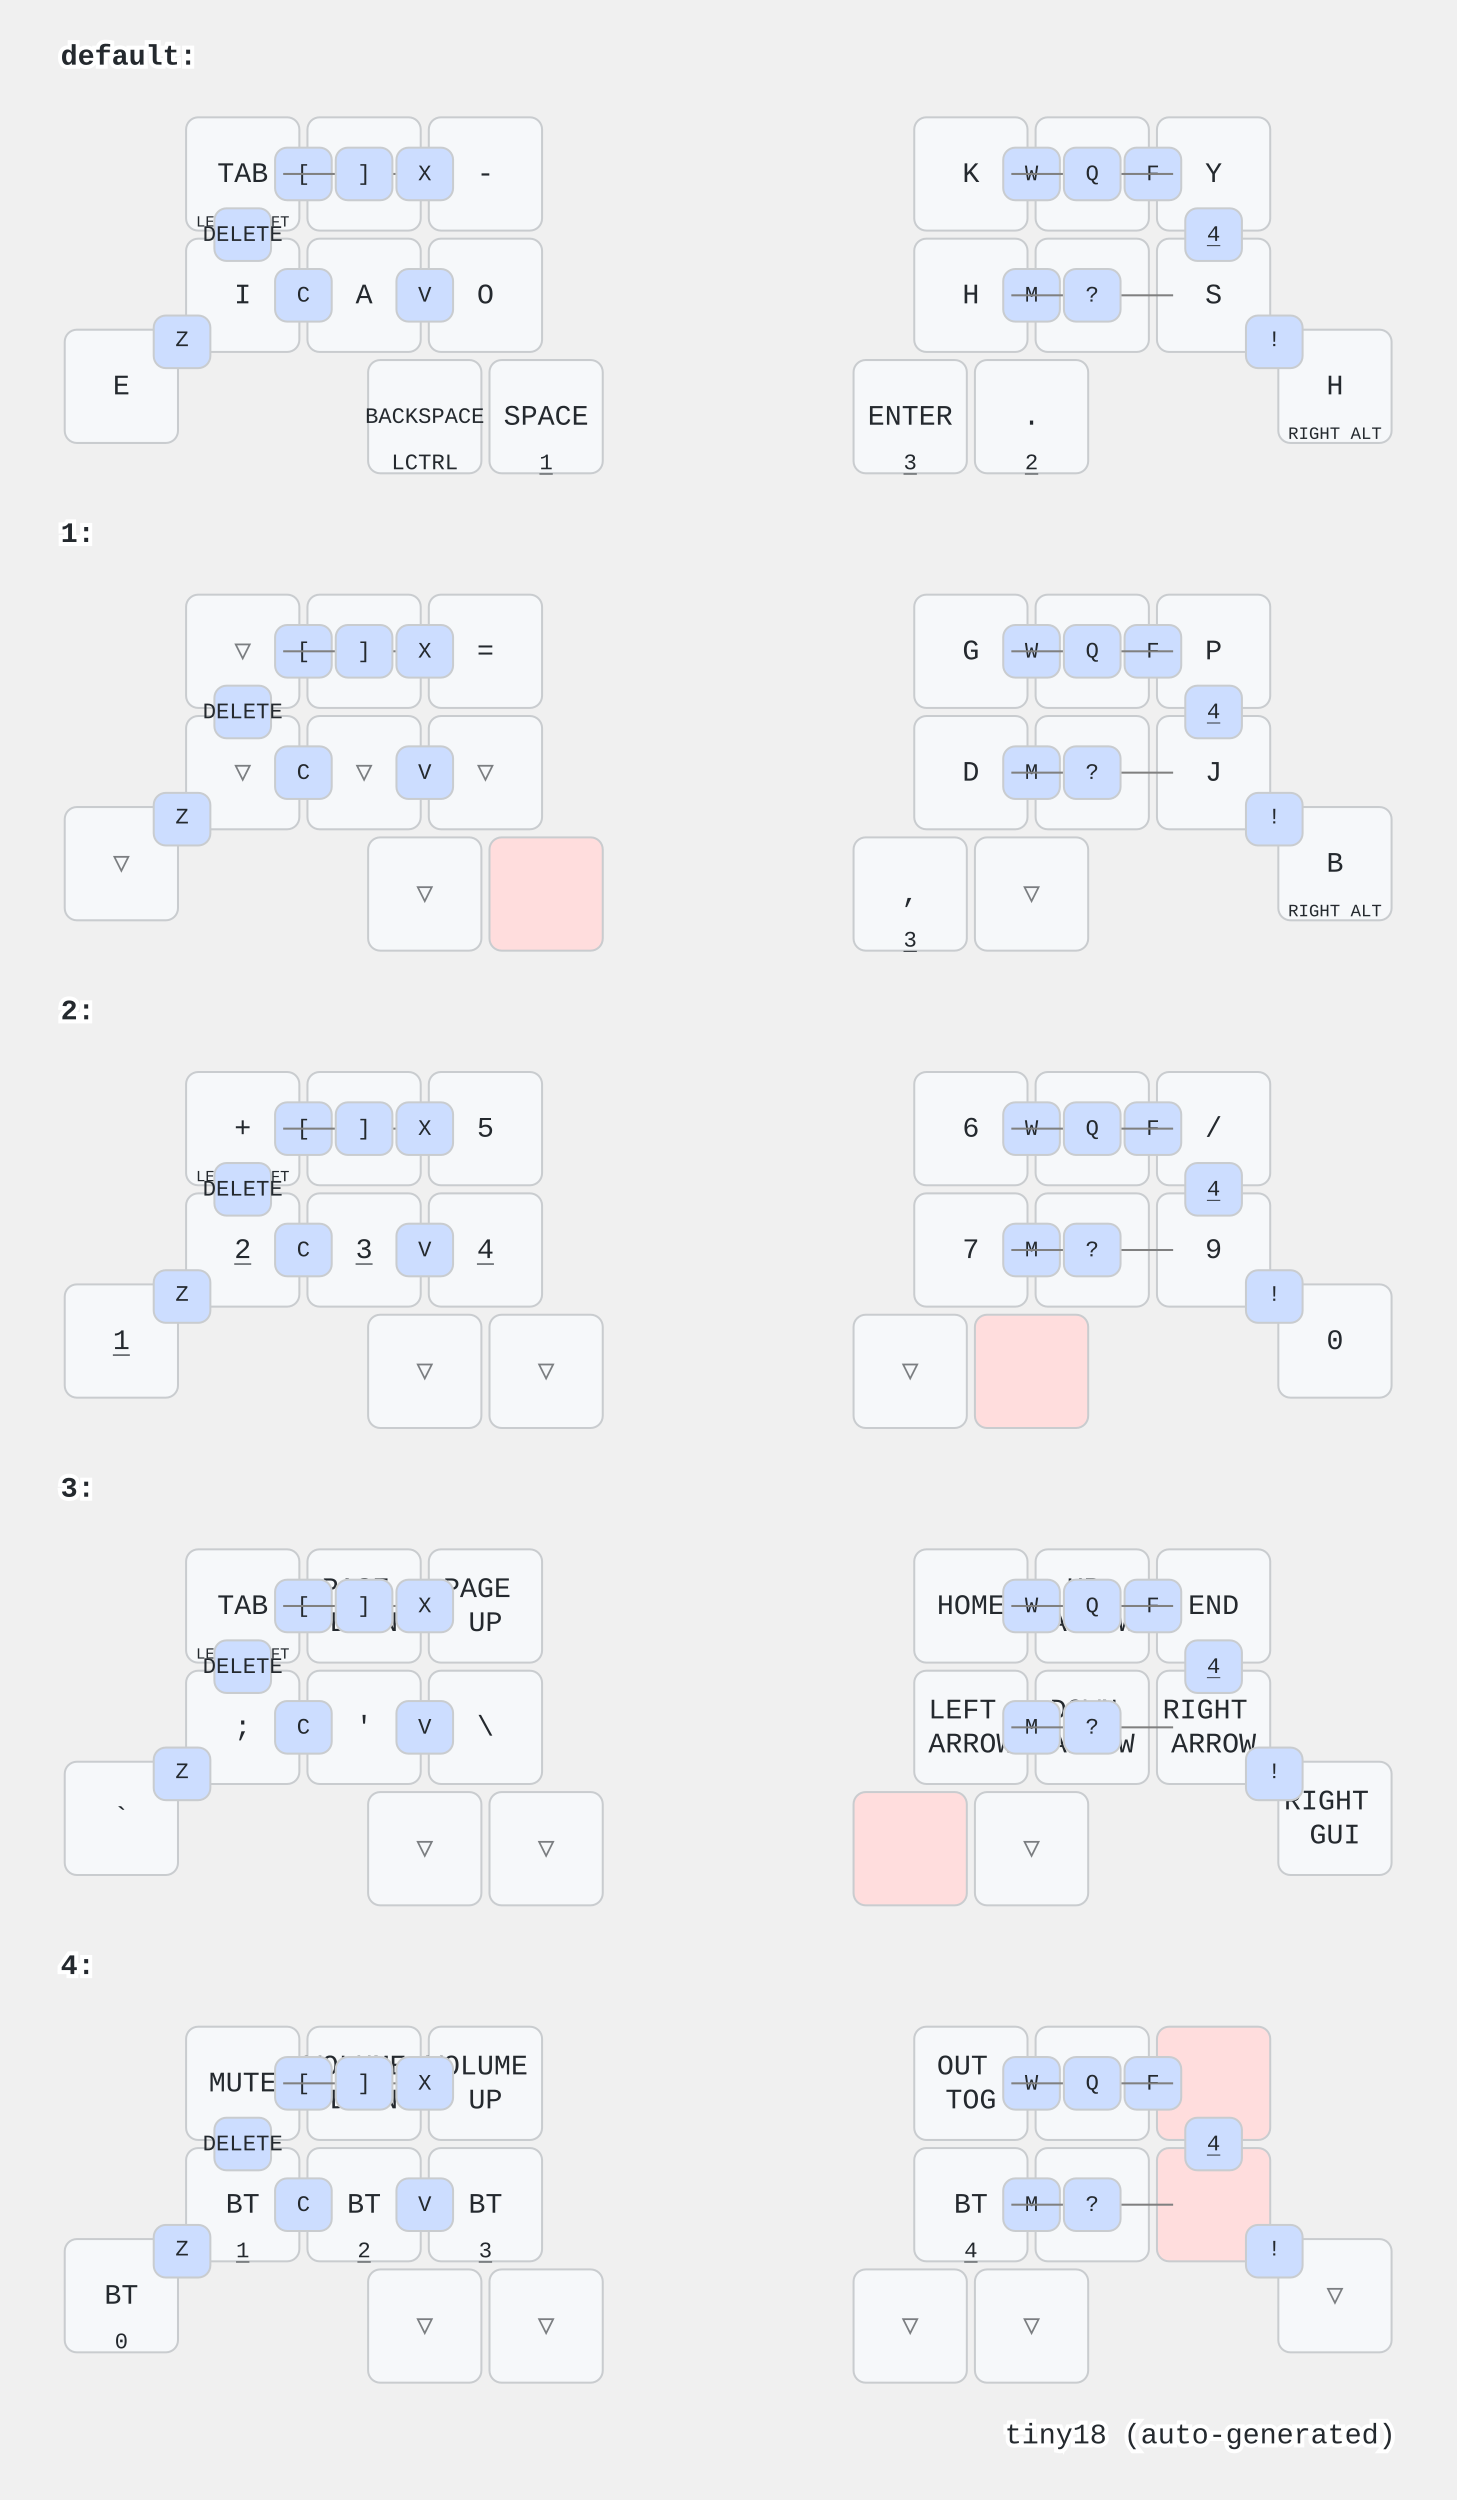
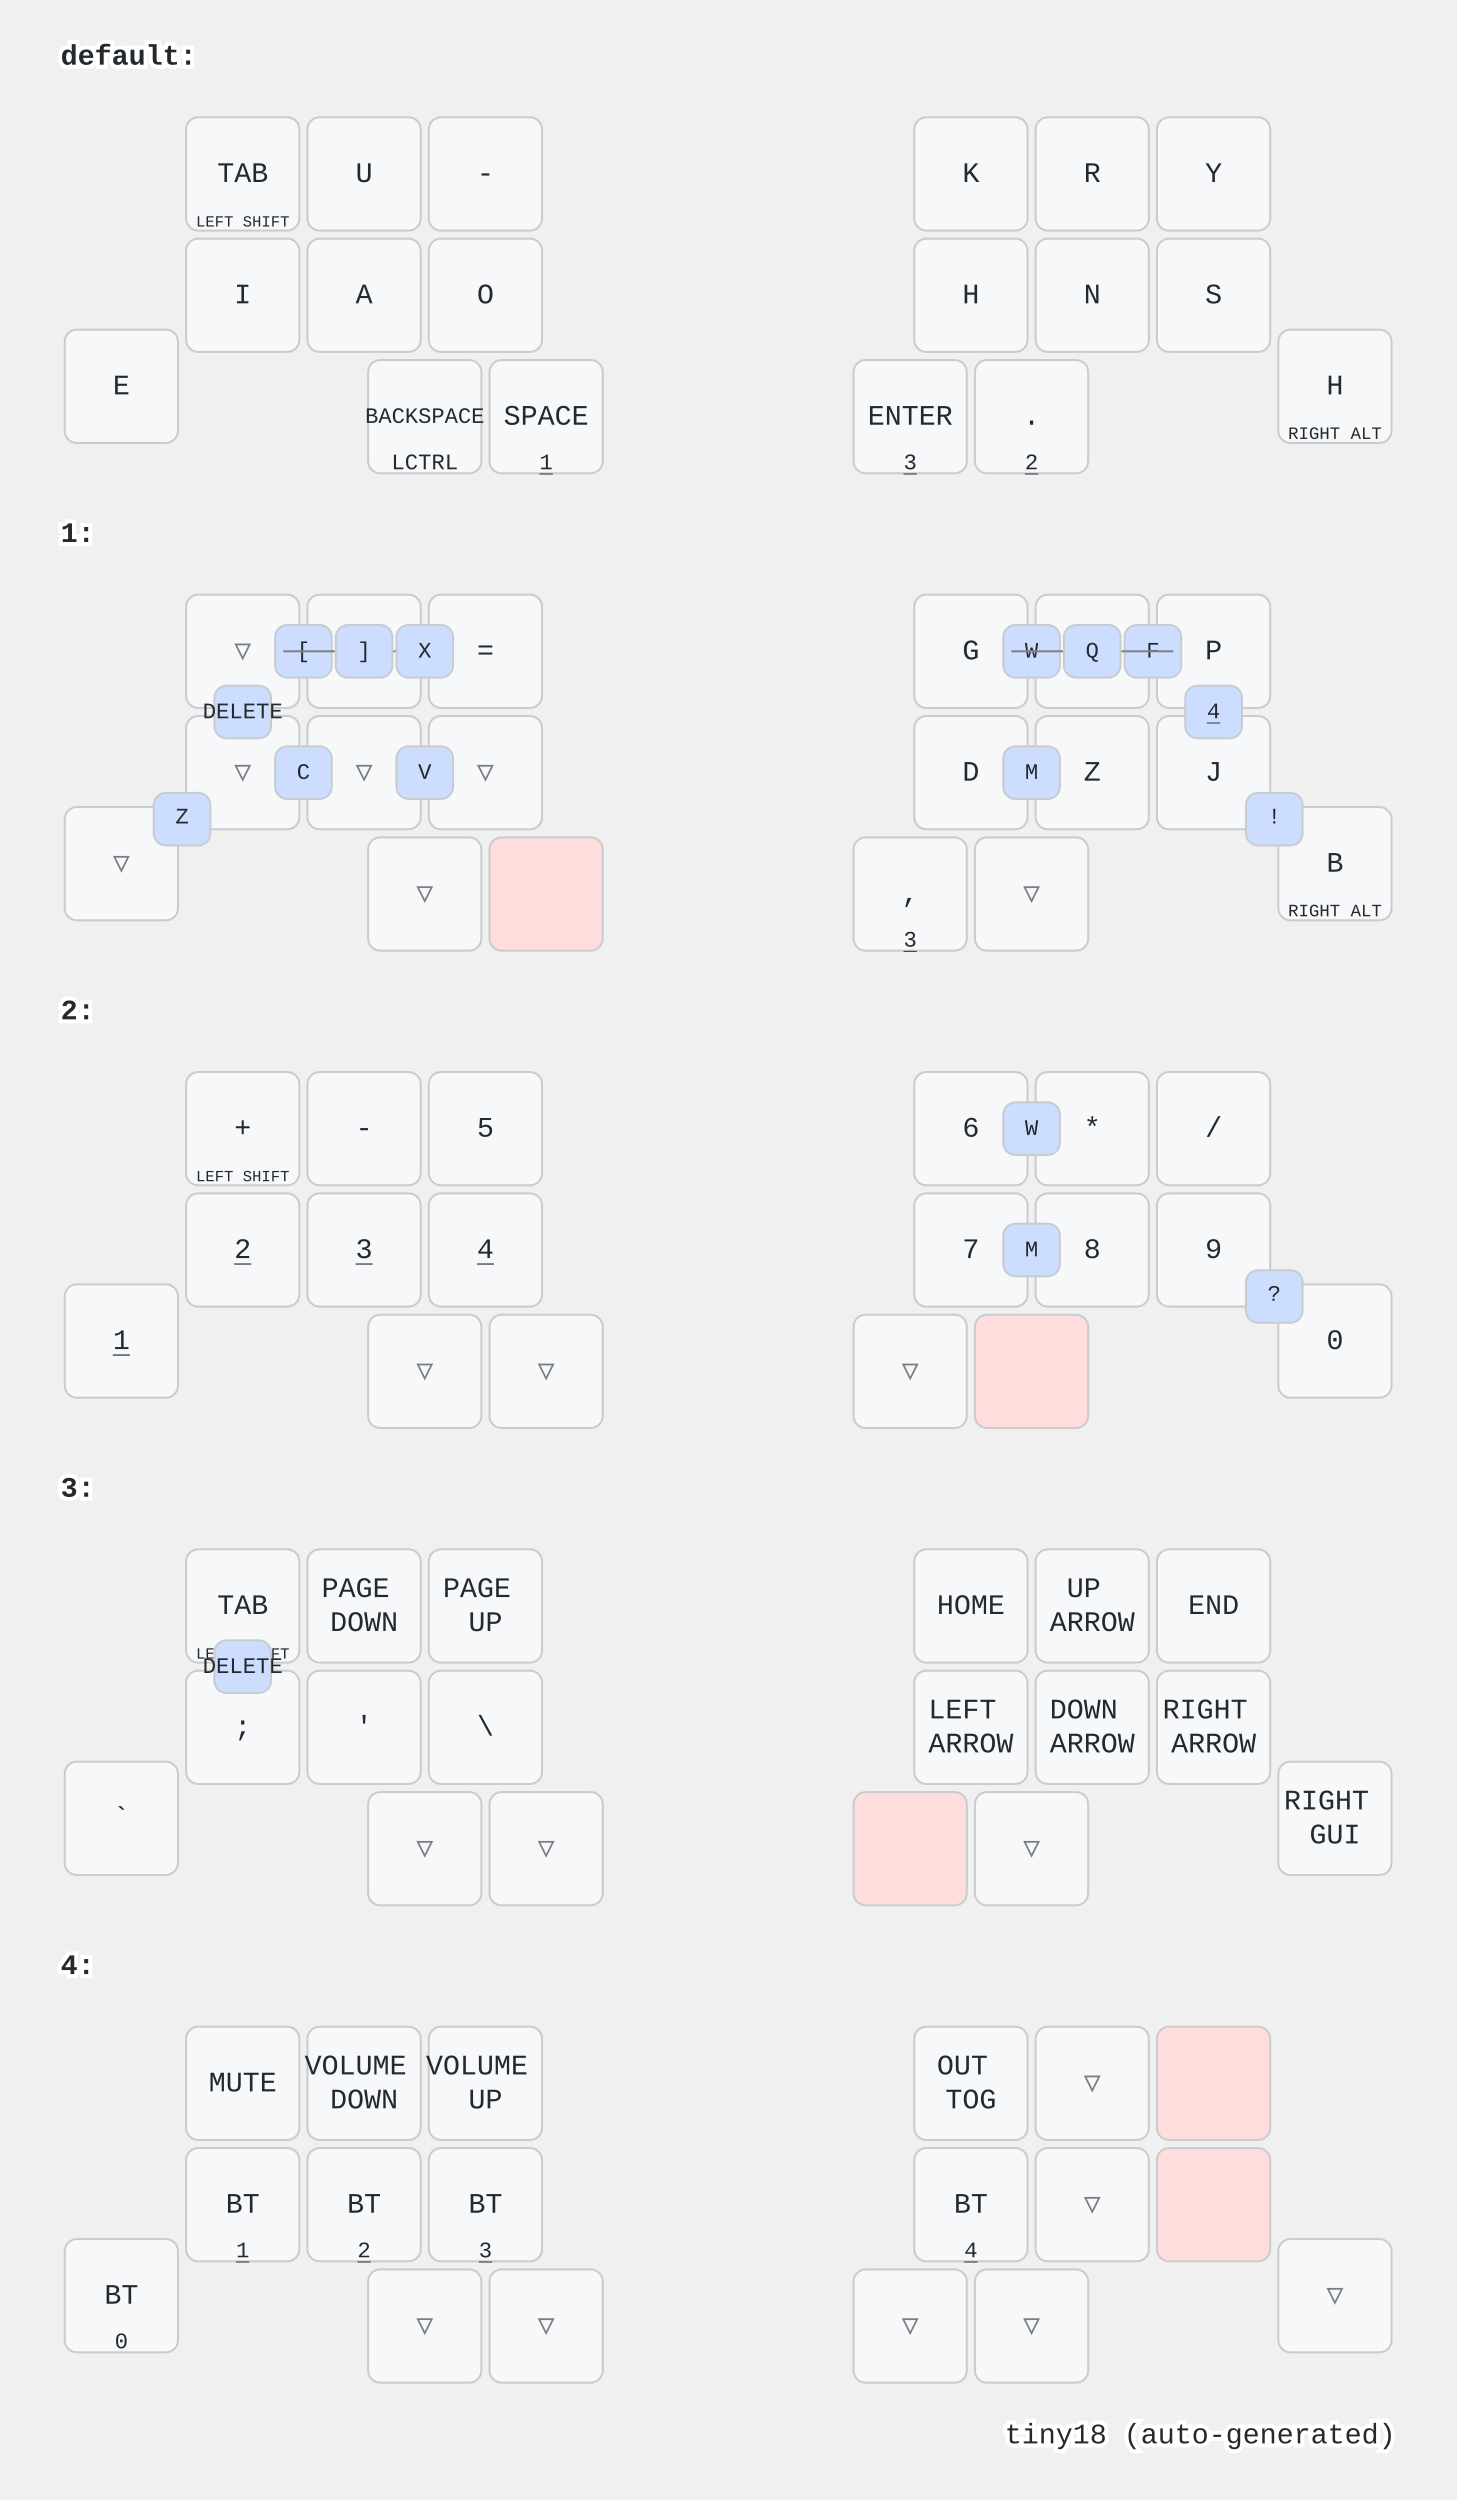
<svg xmlns="http://www.w3.org/2000/svg" width="720" height="1236" viewBox="0 0 720 1236" class="keymap">
  <style>/* inherit to force styles through use tags */
svg path {
    fill: inherit;
}

/* font and background color specifications */
svg.keymap {
    font-family: SFMono-Regular,Consolas,Liberation Mono,Menlo,monospace;
    font-size: 14px;
    font-kerning: normal;
    text-rendering: optimizeLegibility;
    fill: #24292e;
}

/* default key styling */
rect.key {
    fill: #f6f8fa;
}

rect.key, rect.combo {
    stroke: #c9cccf;
    stroke-width: 1;
}

/* default key side styling, only used is draw_key_sides is set */
rect.side {
    filter: brightness(90%);
}

/* color accent for combo boxes */
rect.combo, rect.combo-separate {
    fill: #cdf;
}

/* color accent for held keys */
rect.held, rect.combo.held {
    fill: #fdd;
}

/* color accent for ghost (optional) keys */
rect.ghost, rect.combo.ghost {
    stroke-dasharray: 4, 4;
    stroke-width: 2;
}

text {
    text-anchor: middle;
    dominant-baseline: middle;
}

/* styling for layer labels */
text.label {
    font-weight: bold;
    text-anchor: start;
    stroke: white;
    stroke-width: 4;
    paint-order: stroke;
}

/* styling for optional footer */
text.footer {
    text-anchor: end;
    dominant-baseline: auto;
    stroke: white;
    stroke-width: 4;
    paint-order: stroke;
}

/* styling for combo tap, and key non-tap label text */
text.combo, text.hold, text.shifted, text.left, text.right {
    font-size: 11px;
}

text.hold {
    text-anchor: middle;
    dominant-baseline: auto;
}

text.shifted {
    text-anchor: middle;
    dominant-baseline: hanging;
}

text.left {
    text-anchor: start;
}

text.right {
    text-anchor: end;
}

text.layer-activator {
    text-decoration: underline;
}

/* styling for hold/shifted label text in combo box */
text.combo.hold, text.combo.shifted, text.combo.left, text.combo.right {
    font-size: 8px;
}

/* lighter symbol for transparent keys */
text.trans {
    fill: #7b7e81;
}

/* styling for combo dendrons */
path.combo {
    stroke-width: 1;
    stroke: gray;
    fill: none;
}

/* Start Tabler Icons Cleanup */
/* cannot use height/width with glyphs */
.icon-tabler &gt; path {
    fill: inherit;
    stroke: inherit;
    stroke-width: 2;
}
/* hide tabler's default box */
.icon-tabler &gt; path[stroke="none"][fill="none"] {
    visibility: hidden;
}
/* End Tabler Icons Cleanup */
</style>
  <g transform="translate(30, 0)" class="layer-default">
    <text x="0" y="28" class="label" id="default">default:</text>
    <g transform="translate(0, 56)">
      <g transform="translate(90, 30)" class="key keypos-0">
        <rect rx="6" ry="6" x="-28" y="-28" width="56" height="56" class="key" />
        <text x="0" y="0" class="key tap">TAB</text>
        <text x="0" y="26" class="key hold">
          <tspan style="font-size: 70%">LEFT SHIFT</tspan>
        </text>
      </g>
      <g transform="translate(150, 30)" class="key keypos-1">
        <rect rx="6" ry="6" x="-28" y="-28" width="56" height="56" class="key" />
        <text x="0" y="0" class="key tap">U</text>
      </g>
      <g transform="translate(210, 30)" class="key keypos-2">
        <rect rx="6" ry="6" x="-28" y="-28" width="56" height="56" class="key" />
        <text x="0" y="0" class="key tap">-</text>
      </g>
      <g transform="translate(450, 30)" class="key keypos-3">
        <rect rx="6" ry="6" x="-28" y="-28" width="56" height="56" class="key" />
        <text x="0" y="0" class="key tap">K</text>
      </g>
      <g transform="translate(510, 30)" class="key keypos-4">
        <rect rx="6" ry="6" x="-28" y="-28" width="56" height="56" class="key" />
        <text x="0" y="0" class="key tap">R</text>
      </g>
      <g transform="translate(570, 30)" class="key keypos-5">
        <rect rx="6" ry="6" x="-28" y="-28" width="56" height="56" class="key" />
        <text x="0" y="0" class="key tap">Y</text>
      </g>
      <g transform="translate(30, 135)" class="key keypos-6">
        <rect rx="6" ry="6" x="-28" y="-28" width="56" height="56" class="key" />
        <text x="0" y="0" class="key tap">E</text>
      </g>
      <g transform="translate(90, 90)" class="key keypos-7">
        <rect rx="6" ry="6" x="-28" y="-28" width="56" height="56" class="key" />
        <text x="0" y="0" class="key tap">I</text>
      </g>
      <g transform="translate(150, 90)" class="key keypos-8">
        <rect rx="6" ry="6" x="-28" y="-28" width="56" height="56" class="key" />
        <text x="0" y="0" class="key tap">A</text>
      </g>
      <g transform="translate(210, 90)" class="key keypos-9">
        <rect rx="6" ry="6" x="-28" y="-28" width="56" height="56" class="key" />
        <text x="0" y="0" class="key tap">O</text>
      </g>
      <g transform="translate(450, 90)" class="key keypos-10">
        <rect rx="6" ry="6" x="-28" y="-28" width="56" height="56" class="key" />
        <text x="0" y="0" class="key tap">H</text>
      </g>
      <g transform="translate(510, 90)" class="key keypos-11">
        <rect rx="6" ry="6" x="-28" y="-28" width="56" height="56" class="key" />
        <text x="0" y="0" class="key tap">N</text>
      </g>
      <g transform="translate(570, 90)" class="key keypos-12">
        <rect rx="6" ry="6" x="-28" y="-28" width="56" height="56" class="key" />
        <text x="0" y="0" class="key tap">S</text>
      </g>
      <g transform="translate(630, 135)" class="key keypos-13">
        <rect rx="6" ry="6" x="-28" y="-28" width="56" height="56" class="key" />
        <text x="0" y="0" class="key tap">H</text>
        <text x="0" y="26" class="key hold">
          <tspan style="font-size: 78%">RIGHT ALT</tspan>
        </text>
      </g>
      <g transform="translate(180, 150)" class="key keypos-14">
        <rect rx="6" ry="6" x="-28" y="-28" width="56" height="56" class="key" />
        <text x="0" y="0" class="key tap">
          <tspan style="font-size: 78%">BACKSPACE</tspan>
        </text>
        <text x="0" y="26" class="key hold">LCTRL</text>
      </g>
      <g transform="translate(240, 150)" class="key keypos-15">
        <rect rx="6" ry="6" x="-28" y="-28" width="56" height="56" class="key" />
        <text x="0" y="0" class="key tap">SPACE</text>
        <a href="#x_x">
          <text x="0" y="26" class="key hold layer-activator">1</text>
        </a>
      </g>
      <g transform="translate(420, 150)" class="key keypos-16">
        <rect rx="6" ry="6" x="-28" y="-28" width="56" height="56" class="key" />
        <text x="0" y="0" class="key tap">ENTER</text>
        <a href="#x_x">
          <text x="0" y="26" class="key hold layer-activator">3</text>
        </a>
      </g>
      <g transform="translate(480, 150)" class="key keypos-17">
        <rect rx="6" ry="6" x="-28" y="-28" width="56" height="56" class="key" />
        <text x="0" y="0" class="key tap">.</text>
        <a href="#x_x">
          <text x="0" y="26" class="key hold layer-activator">2</text>
        </a>
      </g>
-       <g class="combo combopos-0">
-         <rect rx="6" ry="6" x="106" y="17" width="28" height="26" class="combo" />
-         <text x="120" y="30" class="combo tap">[</text>
-       </g>
-       <g class="combo combopos-1">
-         <path d="M150,30 l-40,0" class="combo" />
-         <path d="M150,30 l40,0" class="combo" />
-         <rect rx="6" ry="6" x="136" y="17" width="28" height="26" class="combo" />
-         <text x="150" y="30" class="combo tap">]</text>
-       </g>
-       <g class="combo combopos-2">
-         <rect rx="6" ry="6" x="166" y="17" width="28" height="26" class="combo" />
-         <text x="180" y="30" class="combo tap">X</text>
-       </g>
-       <g class="combo combopos-3">
-         <rect rx="6" ry="6" x="46" y="100" width="28" height="26" class="combo" />
-         <text x="60" y="112" class="combo tap">Z</text>
-       </g>
-       <g class="combo combopos-4">
-         <rect rx="6" ry="6" x="106" y="77" width="28" height="26" class="combo" />
-         <text x="120" y="90" class="combo tap">C</text>
-       </g>
-       <g class="combo combopos-5">
-         <rect rx="6" ry="6" x="166" y="77" width="28" height="26" class="combo" />
-         <text x="180" y="90" class="combo tap">V</text>
-       </g>
-       <g class="combo combopos-6">
-         <rect rx="6" ry="6" x="466" y="17" width="28" height="26" class="combo" />
-         <text x="480" y="30" class="combo tap">W</text>
-       </g>
-       <g class="combo combopos-7">
-         <rect rx="6" ry="6" x="526" y="17" width="28" height="26" class="combo" />
-         <text x="540" y="30" class="combo tap">F</text>
-       </g>
-       <g class="combo combopos-8">
-         <rect rx="6" ry="6" x="466" y="77" width="28" height="26" class="combo" />
-         <text x="480" y="90" class="combo tap">M</text>
-       </g>
-       <g class="combo combopos-9">
-         <path d="M510,30 l-40,0" class="combo" />
-         <path d="M510,30 l40,0" class="combo" />
-         <rect rx="6" ry="6" x="496" y="17" width="28" height="26" class="combo" />
-         <text x="510" y="30" class="combo tap">Q</text>
-       </g>
-       <g class="combo combopos-10">
-         <rect rx="6" ry="6" x="586" y="100" width="28" height="26" class="combo" />
-         <text x="600" y="112" class="combo tap">!</text>
-       </g>
-       <g class="combo combopos-11">
-         <path d="M510,90 l-40,0" class="combo" />
-         <path d="M510,90 l40,0" class="combo" />
-         <rect rx="6" ry="6" x="496" y="77" width="28" height="26" class="combo" />
-         <text x="510" y="90" class="combo tap">?</text>
-       </g>
-       <g class="combo combopos-12">
-         <rect rx="6" ry="6" x="76" y="47" width="28" height="26" class="combo" />
-         <text x="90" y="60" class="combo tap">DELETE</text>
-       </g>
-       <g class="combo combopos-13">
-         <rect rx="6" ry="6" x="556" y="47" width="28" height="26" class="combo" />
-         <a href="#x_x">
-           <text x="570" y="60" class="combo tap layer-activator">4</text>
-         </a>
-       </g>
    </g>
  </g>
  <g transform="translate(30, 236)" class="layer-1">
    <text x="0" y="28" class="label" id="x_x">1:</text>
    <g transform="translate(0, 56)">
      <g transform="translate(90, 30)" class="key trans keypos-0">
        <rect rx="6" ry="6" x="-28" y="-28" width="56" height="56" class="key trans" />
        <text x="0" y="0" class="key trans tap">▽</text>
      </g>
      <g transform="translate(150, 30)" class="key trans keypos-1">
        <rect rx="6" ry="6" x="-28" y="-28" width="56" height="56" class="key trans" />
        <text x="0" y="0" class="key trans tap">▽</text>
      </g>
      <g transform="translate(210, 30)" class="key keypos-2">
        <rect rx="6" ry="6" x="-28" y="-28" width="56" height="56" class="key" />
        <text x="0" y="0" class="key tap">=</text>
      </g>
      <g transform="translate(450, 30)" class="key keypos-3">
        <rect rx="6" ry="6" x="-28" y="-28" width="56" height="56" class="key" />
        <text x="0" y="0" class="key tap">G</text>
      </g>
      <g transform="translate(510, 30)" class="key keypos-4">
        <rect rx="6" ry="6" x="-28" y="-28" width="56" height="56" class="key" />
        <text x="0" y="0" class="key tap">L</text>
      </g>
      <g transform="translate(570, 30)" class="key keypos-5">
        <rect rx="6" ry="6" x="-28" y="-28" width="56" height="56" class="key" />
        <text x="0" y="0" class="key tap">P</text>
      </g>
      <g transform="translate(30, 135)" class="key trans keypos-6">
        <rect rx="6" ry="6" x="-28" y="-28" width="56" height="56" class="key trans" />
        <text x="0" y="0" class="key trans tap">▽</text>
      </g>
      <g transform="translate(90, 90)" class="key trans keypos-7">
        <rect rx="6" ry="6" x="-28" y="-28" width="56" height="56" class="key trans" />
        <text x="0" y="0" class="key trans tap">▽</text>
      </g>
      <g transform="translate(150, 90)" class="key trans keypos-8">
        <rect rx="6" ry="6" x="-28" y="-28" width="56" height="56" class="key trans" />
        <text x="0" y="0" class="key trans tap">▽</text>
      </g>
      <g transform="translate(210, 90)" class="key trans keypos-9">
        <rect rx="6" ry="6" x="-28" y="-28" width="56" height="56" class="key trans" />
        <text x="0" y="0" class="key trans tap">▽</text>
      </g>
      <g transform="translate(450, 90)" class="key keypos-10">
        <rect rx="6" ry="6" x="-28" y="-28" width="56" height="56" class="key" />
        <text x="0" y="0" class="key tap">D</text>
      </g>
      <g transform="translate(510, 90)" class="key keypos-11">
        <rect rx="6" ry="6" x="-28" y="-28" width="56" height="56" class="key" />
        <text x="0" y="0" class="key tap">Z</text>
      </g>
      <g transform="translate(570, 90)" class="key keypos-12">
        <rect rx="6" ry="6" x="-28" y="-28" width="56" height="56" class="key" />
        <text x="0" y="0" class="key tap">J</text>
      </g>
      <g transform="translate(630, 135)" class="key keypos-13">
        <rect rx="6" ry="6" x="-28" y="-28" width="56" height="56" class="key" />
        <text x="0" y="0" class="key tap">B</text>
        <text x="0" y="26" class="key hold">
          <tspan style="font-size: 78%">RIGHT ALT</tspan>
        </text>
      </g>
      <g transform="translate(180, 150)" class="key trans keypos-14">
        <rect rx="6" ry="6" x="-28" y="-28" width="56" height="56" class="key trans" />
        <text x="0" y="0" class="key trans tap">▽</text>
      </g>
      <g transform="translate(240, 150)" class="key held keypos-15">
        <rect rx="6" ry="6" x="-28" y="-28" width="56" height="56" class="key held" />
      </g>
      <g transform="translate(420, 150)" class="key keypos-16">
        <rect rx="6" ry="6" x="-28" y="-28" width="56" height="56" class="key" />
        <text x="0" y="0" class="key tap">,</text>
        <a href="#x_x">
          <text x="0" y="26" class="key hold layer-activator">3</text>
        </a>
      </g>
      <g transform="translate(480, 150)" class="key trans keypos-17">
        <rect rx="6" ry="6" x="-28" y="-28" width="56" height="56" class="key trans" />
        <text x="0" y="0" class="key trans tap">▽</text>
      </g>
      <g class="combo combopos-0">
        <rect rx="6" ry="6" x="106" y="17" width="28" height="26" class="combo" />
        <text x="120" y="30" class="combo tap">[</text>
      </g>
      <g class="combo combopos-1">
        <path d="M150,30 l-40,0" class="combo" />
        <path d="M150,30 l40,0" class="combo" />
        <rect rx="6" ry="6" x="136" y="17" width="28" height="26" class="combo" />
        <text x="150" y="30" class="combo tap">]</text>
      </g>
      <g class="combo combopos-2">
        <rect rx="6" ry="6" x="166" y="17" width="28" height="26" class="combo" />
        <text x="180" y="30" class="combo tap">X</text>
      </g>
      <g class="combo combopos-3">
        <rect rx="6" ry="6" x="46" y="100" width="28" height="26" class="combo" />
        <text x="60" y="112" class="combo tap">Z</text>
      </g>
      <g class="combo combopos-4">
        <rect rx="6" ry="6" x="106" y="77" width="28" height="26" class="combo" />
        <text x="120" y="90" class="combo tap">C</text>
      </g>
      <g class="combo combopos-5">
        <rect rx="6" ry="6" x="166" y="77" width="28" height="26" class="combo" />
        <text x="180" y="90" class="combo tap">V</text>
      </g>
      <g class="combo combopos-6">
        <rect rx="6" ry="6" x="466" y="17" width="28" height="26" class="combo" />
        <text x="480" y="30" class="combo tap">W</text>
      </g>
      <g class="combo combopos-7">
        <rect rx="6" ry="6" x="526" y="17" width="28" height="26" class="combo" />
        <text x="540" y="30" class="combo tap">F</text>
      </g>
      <g class="combo combopos-8">
        <rect rx="6" ry="6" x="466" y="77" width="28" height="26" class="combo" />
        <text x="480" y="90" class="combo tap">M</text>
      </g>
      <g class="combo combopos-9">
        <path d="M510,30 l-40,0" class="combo" />
        <path d="M510,30 l40,0" class="combo" />
        <rect rx="6" ry="6" x="496" y="17" width="28" height="26" class="combo" />
        <text x="510" y="30" class="combo tap">Q</text>
      </g>
      <g class="combo combopos-10">
        <rect rx="6" ry="6" x="586" y="100" width="28" height="26" class="combo" />
        <text x="600" y="112" class="combo tap">!</text>
      </g>
      <g class="combo combopos-11">
-         <path d="M510,90 l-40,0" class="combo" />
-         <path d="M510,90 l40,0" class="combo" />
-         <rect rx="6" ry="6" x="496" y="77" width="28" height="26" class="combo" />
-         <text x="510" y="90" class="combo tap">?</text>
-       </g>
-       <g class="combo combopos-12">
        <rect rx="6" ry="6" x="76" y="47" width="28" height="26" class="combo" />
        <text x="90" y="60" class="combo tap">DELETE</text>
      </g>
-       <g class="combo combopos-13">
+       <g class="combo combopos-12">
        <rect rx="6" ry="6" x="556" y="47" width="28" height="26" class="combo" />
        <a href="#x_x">
          <text x="570" y="60" class="combo tap layer-activator">4</text>
        </a>
      </g>
    </g>
  </g>
  <g transform="translate(30, 472)" class="layer-2">
    <text x="0" y="28" class="label" id="x_x">2:</text>
    <g transform="translate(0, 56)">
      <g transform="translate(90, 30)" class="key keypos-0">
        <rect rx="6" ry="6" x="-28" y="-28" width="56" height="56" class="key" />
        <text x="0" y="0" class="key tap">+</text>
        <text x="0" y="26" class="key hold">
          <tspan style="font-size: 70%">LEFT SHIFT</tspan>
        </text>
      </g>
      <g transform="translate(150, 30)" class="key keypos-1">
        <rect rx="6" ry="6" x="-28" y="-28" width="56" height="56" class="key" />
        <text x="0" y="0" class="key tap">-</text>
      </g>
      <g transform="translate(210, 30)" class="key keypos-2">
        <rect rx="6" ry="6" x="-28" y="-28" width="56" height="56" class="key" />
        <text x="0" y="0" class="key tap">5</text>
      </g>
      <g transform="translate(450, 30)" class="key keypos-3">
        <rect rx="6" ry="6" x="-28" y="-28" width="56" height="56" class="key" />
        <text x="0" y="0" class="key tap">6</text>
      </g>
      <g transform="translate(510, 30)" class="key keypos-4">
        <rect rx="6" ry="6" x="-28" y="-28" width="56" height="56" class="key" />
        <text x="0" y="0" class="key tap">*</text>
      </g>
      <g transform="translate(570, 30)" class="key keypos-5">
        <rect rx="6" ry="6" x="-28" y="-28" width="56" height="56" class="key" />
        <text x="0" y="0" class="key tap">/</text>
      </g>
      <g transform="translate(30, 135)" class="key keypos-6">
        <rect rx="6" ry="6" x="-28" y="-28" width="56" height="56" class="key" />
        <a href="#x_x">
          <text x="0" y="0" class="key tap layer-activator">1</text>
        </a>
      </g>
      <g transform="translate(90, 90)" class="key keypos-7">
        <rect rx="6" ry="6" x="-28" y="-28" width="56" height="56" class="key" />
        <a href="#x_x">
          <text x="0" y="0" class="key tap layer-activator">2</text>
        </a>
      </g>
      <g transform="translate(150, 90)" class="key keypos-8">
        <rect rx="6" ry="6" x="-28" y="-28" width="56" height="56" class="key" />
        <a href="#x_x">
          <text x="0" y="0" class="key tap layer-activator">3</text>
        </a>
      </g>
      <g transform="translate(210, 90)" class="key keypos-9">
        <rect rx="6" ry="6" x="-28" y="-28" width="56" height="56" class="key" />
        <a href="#x_x">
          <text x="0" y="0" class="key tap layer-activator">4</text>
        </a>
      </g>
      <g transform="translate(450, 90)" class="key keypos-10">
        <rect rx="6" ry="6" x="-28" y="-28" width="56" height="56" class="key" />
        <text x="0" y="0" class="key tap">7</text>
      </g>
      <g transform="translate(510, 90)" class="key keypos-11">
        <rect rx="6" ry="6" x="-28" y="-28" width="56" height="56" class="key" />
        <text x="0" y="0" class="key tap">8</text>
      </g>
      <g transform="translate(570, 90)" class="key keypos-12">
        <rect rx="6" ry="6" x="-28" y="-28" width="56" height="56" class="key" />
        <text x="0" y="0" class="key tap">9</text>
      </g>
      <g transform="translate(630, 135)" class="key keypos-13">
        <rect rx="6" ry="6" x="-28" y="-28" width="56" height="56" class="key" />
        <text x="0" y="0" class="key tap">0</text>
      </g>
      <g transform="translate(180, 150)" class="key trans keypos-14">
        <rect rx="6" ry="6" x="-28" y="-28" width="56" height="56" class="key trans" />
        <text x="0" y="0" class="key trans tap">▽</text>
      </g>
      <g transform="translate(240, 150)" class="key trans keypos-15">
        <rect rx="6" ry="6" x="-28" y="-28" width="56" height="56" class="key trans" />
        <text x="0" y="0" class="key trans tap">▽</text>
      </g>
      <g transform="translate(420, 150)" class="key trans keypos-16">
        <rect rx="6" ry="6" x="-28" y="-28" width="56" height="56" class="key trans" />
        <text x="0" y="0" class="key trans tap">▽</text>
      </g>
      <g transform="translate(480, 150)" class="key held keypos-17">
        <rect rx="6" ry="6" x="-28" y="-28" width="56" height="56" class="key held" />
      </g>
      <g class="combo combopos-0">
-         <rect rx="6" ry="6" x="106" y="17" width="28" height="26" class="combo" />
-         <text x="120" y="30" class="combo tap">[</text>
-       </g>
-       <g class="combo combopos-1">
-         <path d="M150,30 l-40,0" class="combo" />
-         <path d="M150,30 l40,0" class="combo" />
-         <rect rx="6" ry="6" x="136" y="17" width="28" height="26" class="combo" />
-         <text x="150" y="30" class="combo tap">]</text>
-       </g>
-       <g class="combo combopos-2">
-         <rect rx="6" ry="6" x="166" y="17" width="28" height="26" class="combo" />
-         <text x="180" y="30" class="combo tap">X</text>
-       </g>
-       <g class="combo combopos-3">
-         <rect rx="6" ry="6" x="46" y="100" width="28" height="26" class="combo" />
-         <text x="60" y="112" class="combo tap">Z</text>
-       </g>
-       <g class="combo combopos-4">
-         <rect rx="6" ry="6" x="106" y="77" width="28" height="26" class="combo" />
-         <text x="120" y="90" class="combo tap">C</text>
-       </g>
-       <g class="combo combopos-5">
-         <rect rx="6" ry="6" x="166" y="77" width="28" height="26" class="combo" />
-         <text x="180" y="90" class="combo tap">V</text>
-       </g>
-       <g class="combo combopos-6">
        <rect rx="6" ry="6" x="466" y="17" width="28" height="26" class="combo" />
        <text x="480" y="30" class="combo tap">W</text>
      </g>
-       <g class="combo combopos-7">
-         <rect rx="6" ry="6" x="526" y="17" width="28" height="26" class="combo" />
-         <text x="540" y="30" class="combo tap">F</text>
-       </g>
-       <g class="combo combopos-8">
+       <g class="combo combopos-1">
        <rect rx="6" ry="6" x="466" y="77" width="28" height="26" class="combo" />
        <text x="480" y="90" class="combo tap">M</text>
      </g>
-       <g class="combo combopos-9">
-         <path d="M510,30 l-40,0" class="combo" />
-         <path d="M510,30 l40,0" class="combo" />
-         <rect rx="6" ry="6" x="496" y="17" width="28" height="26" class="combo" />
-         <text x="510" y="30" class="combo tap">Q</text>
-       </g>
-       <g class="combo combopos-10">
+       <g class="combo combopos-2">
        <rect rx="6" ry="6" x="586" y="100" width="28" height="26" class="combo" />
-         <text x="600" y="112" class="combo tap">!</text>
-       </g>
-       <g class="combo combopos-11">
-         <path d="M510,90 l-40,0" class="combo" />
-         <path d="M510,90 l40,0" class="combo" />
-         <rect rx="6" ry="6" x="496" y="77" width="28" height="26" class="combo" />
-         <text x="510" y="90" class="combo tap">?</text>
-       </g>
-       <g class="combo combopos-12">
-         <rect rx="6" ry="6" x="76" y="47" width="28" height="26" class="combo" />
-         <text x="90" y="60" class="combo tap">DELETE</text>
-       </g>
-       <g class="combo combopos-13">
-         <rect rx="6" ry="6" x="556" y="47" width="28" height="26" class="combo" />
-         <a href="#x_x">
-           <text x="570" y="60" class="combo tap layer-activator">4</text>
-         </a>
+         <text x="600" y="112" class="combo tap">?</text>
      </g>
    </g>
  </g>
  <g transform="translate(30, 708)" class="layer-3">
    <text x="0" y="28" class="label" id="x_x">3:</text>
    <g transform="translate(0, 56)">
      <g transform="translate(90, 30)" class="key keypos-0">
        <rect rx="6" ry="6" x="-28" y="-28" width="56" height="56" class="key" />
        <text x="0" y="0" class="key tap">TAB</text>
        <text x="0" y="26" class="key hold">
          <tspan style="font-size: 70%">LEFT SHIFT</tspan>
        </text>
      </g>
      <g transform="translate(150, 30)" class="key keypos-1">
        <rect rx="6" ry="6" x="-28" y="-28" width="56" height="56" class="key" />
        <text x="0" y="0" class="key tap">
          <tspan x="0" dy="-0.6em">PAGE</tspan>
          <tspan x="0" dy="1.2em">DOWN</tspan>
        </text>
      </g>
      <g transform="translate(210, 30)" class="key keypos-2">
        <rect rx="6" ry="6" x="-28" y="-28" width="56" height="56" class="key" />
        <text x="0" y="0" class="key tap">
          <tspan x="0" dy="-0.6em">PAGE</tspan>
          <tspan x="0" dy="1.2em">UP</tspan>
        </text>
      </g>
      <g transform="translate(450, 30)" class="key keypos-3">
        <rect rx="6" ry="6" x="-28" y="-28" width="56" height="56" class="key" />
        <text x="0" y="0" class="key tap">HOME</text>
      </g>
      <g transform="translate(510, 30)" class="key keypos-4">
        <rect rx="6" ry="6" x="-28" y="-28" width="56" height="56" class="key" />
        <text x="0" y="0" class="key tap">
          <tspan x="0" dy="-0.6em">UP</tspan>
          <tspan x="0" dy="1.2em">ARROW</tspan>
        </text>
      </g>
      <g transform="translate(570, 30)" class="key keypos-5">
        <rect rx="6" ry="6" x="-28" y="-28" width="56" height="56" class="key" />
        <text x="0" y="0" class="key tap">END</text>
      </g>
      <g transform="translate(30, 135)" class="key keypos-6">
        <rect rx="6" ry="6" x="-28" y="-28" width="56" height="56" class="key" />
        <text x="0" y="0" class="key tap">`</text>
      </g>
      <g transform="translate(90, 90)" class="key keypos-7">
        <rect rx="6" ry="6" x="-28" y="-28" width="56" height="56" class="key" />
        <text x="0" y="0" class="key tap">;</text>
      </g>
      <g transform="translate(150, 90)" class="key keypos-8">
        <rect rx="6" ry="6" x="-28" y="-28" width="56" height="56" class="key" />
        <text x="0" y="0" class="key tap">'</text>
      </g>
      <g transform="translate(210, 90)" class="key keypos-9">
        <rect rx="6" ry="6" x="-28" y="-28" width="56" height="56" class="key" />
        <text x="0" y="0" class="key tap">\</text>
      </g>
      <g transform="translate(450, 90)" class="key keypos-10">
        <rect rx="6" ry="6" x="-28" y="-28" width="56" height="56" class="key" />
        <text x="0" y="0" class="key tap">
          <tspan x="0" dy="-0.6em">LEFT</tspan>
          <tspan x="0" dy="1.2em">ARROW</tspan>
        </text>
      </g>
      <g transform="translate(510, 90)" class="key keypos-11">
        <rect rx="6" ry="6" x="-28" y="-28" width="56" height="56" class="key" />
        <text x="0" y="0" class="key tap">
          <tspan x="0" dy="-0.6em">DOWN</tspan>
          <tspan x="0" dy="1.2em">ARROW</tspan>
        </text>
      </g>
      <g transform="translate(570, 90)" class="key keypos-12">
        <rect rx="6" ry="6" x="-28" y="-28" width="56" height="56" class="key" />
        <text x="0" y="0" class="key tap">
          <tspan x="0" dy="-0.6em">RIGHT</tspan>
          <tspan x="0" dy="1.2em">ARROW</tspan>
        </text>
      </g>
      <g transform="translate(630, 135)" class="key keypos-13">
        <rect rx="6" ry="6" x="-28" y="-28" width="56" height="56" class="key" />
        <text x="0" y="0" class="key tap">
          <tspan x="0" dy="-0.6em">RIGHT</tspan>
          <tspan x="0" dy="1.2em">GUI</tspan>
        </text>
      </g>
      <g transform="translate(180, 150)" class="key trans keypos-14">
        <rect rx="6" ry="6" x="-28" y="-28" width="56" height="56" class="key trans" />
        <text x="0" y="0" class="key trans tap">▽</text>
      </g>
      <g transform="translate(240, 150)" class="key trans keypos-15">
        <rect rx="6" ry="6" x="-28" y="-28" width="56" height="56" class="key trans" />
        <text x="0" y="0" class="key trans tap">▽</text>
      </g>
      <g transform="translate(420, 150)" class="key held keypos-16">
        <rect rx="6" ry="6" x="-28" y="-28" width="56" height="56" class="key held" />
      </g>
      <g transform="translate(480, 150)" class="key trans keypos-17">
        <rect rx="6" ry="6" x="-28" y="-28" width="56" height="56" class="key trans" />
        <text x="0" y="0" class="key trans tap">▽</text>
      </g>
      <g class="combo combopos-0">
-         <rect rx="6" ry="6" x="106" y="17" width="28" height="26" class="combo" />
-         <text x="120" y="30" class="combo tap">[</text>
-       </g>
-       <g class="combo combopos-1">
-         <path d="M150,30 l-40,0" class="combo" />
-         <path d="M150,30 l40,0" class="combo" />
-         <rect rx="6" ry="6" x="136" y="17" width="28" height="26" class="combo" />
-         <text x="150" y="30" class="combo tap">]</text>
-       </g>
-       <g class="combo combopos-2">
-         <rect rx="6" ry="6" x="166" y="17" width="28" height="26" class="combo" />
-         <text x="180" y="30" class="combo tap">X</text>
-       </g>
-       <g class="combo combopos-3">
-         <rect rx="6" ry="6" x="46" y="100" width="28" height="26" class="combo" />
-         <text x="60" y="112" class="combo tap">Z</text>
-       </g>
-       <g class="combo combopos-4">
-         <rect rx="6" ry="6" x="106" y="77" width="28" height="26" class="combo" />
-         <text x="120" y="90" class="combo tap">C</text>
-       </g>
-       <g class="combo combopos-5">
-         <rect rx="6" ry="6" x="166" y="77" width="28" height="26" class="combo" />
-         <text x="180" y="90" class="combo tap">V</text>
-       </g>
-       <g class="combo combopos-6">
-         <rect rx="6" ry="6" x="466" y="17" width="28" height="26" class="combo" />
-         <text x="480" y="30" class="combo tap">W</text>
-       </g>
-       <g class="combo combopos-7">
-         <rect rx="6" ry="6" x="526" y="17" width="28" height="26" class="combo" />
-         <text x="540" y="30" class="combo tap">F</text>
-       </g>
-       <g class="combo combopos-8">
-         <rect rx="6" ry="6" x="466" y="77" width="28" height="26" class="combo" />
-         <text x="480" y="90" class="combo tap">M</text>
-       </g>
-       <g class="combo combopos-9">
-         <path d="M510,30 l-40,0" class="combo" />
-         <path d="M510,30 l40,0" class="combo" />
-         <rect rx="6" ry="6" x="496" y="17" width="28" height="26" class="combo" />
-         <text x="510" y="30" class="combo tap">Q</text>
-       </g>
-       <g class="combo combopos-10">
-         <rect rx="6" ry="6" x="586" y="100" width="28" height="26" class="combo" />
-         <text x="600" y="112" class="combo tap">!</text>
-       </g>
-       <g class="combo combopos-11">
-         <path d="M510,90 l-40,0" class="combo" />
-         <path d="M510,90 l40,0" class="combo" />
-         <rect rx="6" ry="6" x="496" y="77" width="28" height="26" class="combo" />
-         <text x="510" y="90" class="combo tap">?</text>
-       </g>
-       <g class="combo combopos-12">
        <rect rx="6" ry="6" x="76" y="47" width="28" height="26" class="combo" />
        <text x="90" y="60" class="combo tap">DELETE</text>
-       </g>
-       <g class="combo combopos-13">
-         <rect rx="6" ry="6" x="556" y="47" width="28" height="26" class="combo" />
-         <a href="#x_x">
-           <text x="570" y="60" class="combo tap layer-activator">4</text>
-         </a>
      </g>
    </g>
  </g>
  <g transform="translate(30, 944)" class="layer-4">
    <text x="0" y="28" class="label" id="x_x">4:</text>
    <g transform="translate(0, 56)">
      <g transform="translate(90, 30)" class="key keypos-0">
        <rect rx="6" ry="6" x="-28" y="-28" width="56" height="56" class="key" />
        <text x="0" y="0" class="key tap">MUTE</text>
      </g>
      <g transform="translate(150, 30)" class="key keypos-1">
        <rect rx="6" ry="6" x="-28" y="-28" width="56" height="56" class="key" />
        <text x="0" y="0" class="key tap">
          <tspan x="0" dy="-0.6em">VOLUME</tspan>
          <tspan x="0" dy="1.2em">DOWN</tspan>
        </text>
      </g>
      <g transform="translate(210, 30)" class="key keypos-2">
        <rect rx="6" ry="6" x="-28" y="-28" width="56" height="56" class="key" />
        <text x="0" y="0" class="key tap">
          <tspan x="0" dy="-0.6em">VOLUME</tspan>
          <tspan x="0" dy="1.2em">UP</tspan>
        </text>
      </g>
      <g transform="translate(450, 30)" class="key keypos-3">
        <rect rx="6" ry="6" x="-28" y="-28" width="56" height="56" class="key" />
        <text x="0" y="0" class="key tap">
          <tspan x="0" dy="-0.6em">OUT</tspan>
          <tspan x="0" dy="1.2em">TOG</tspan>
        </text>
      </g>
      <g transform="translate(510, 30)" class="key trans keypos-4">
        <rect rx="6" ry="6" x="-28" y="-28" width="56" height="56" class="key trans" />
        <text x="0" y="0" class="key trans tap">▽</text>
      </g>
      <g transform="translate(570, 30)" class="key held keypos-5">
        <rect rx="6" ry="6" x="-28" y="-28" width="56" height="56" class="key held" />
      </g>
      <g transform="translate(30, 135)" class="key keypos-6">
        <rect rx="6" ry="6" x="-28" y="-28" width="56" height="56" class="key" />
        <text x="0" y="0" class="key tap">BT</text>
        <text x="0" y="26" class="key hold">0</text>
      </g>
      <g transform="translate(90, 90)" class="key keypos-7">
        <rect rx="6" ry="6" x="-28" y="-28" width="56" height="56" class="key" />
        <text x="0" y="0" class="key tap">BT</text>
        <a href="#x_x">
          <text x="0" y="26" class="key hold layer-activator">1</text>
        </a>
      </g>
      <g transform="translate(150, 90)" class="key keypos-8">
        <rect rx="6" ry="6" x="-28" y="-28" width="56" height="56" class="key" />
        <text x="0" y="0" class="key tap">BT</text>
        <a href="#x_x">
          <text x="0" y="26" class="key hold layer-activator">2</text>
        </a>
      </g>
      <g transform="translate(210, 90)" class="key keypos-9">
        <rect rx="6" ry="6" x="-28" y="-28" width="56" height="56" class="key" />
        <text x="0" y="0" class="key tap">BT</text>
        <a href="#x_x">
          <text x="0" y="26" class="key hold layer-activator">3</text>
        </a>
      </g>
      <g transform="translate(450, 90)" class="key keypos-10">
        <rect rx="6" ry="6" x="-28" y="-28" width="56" height="56" class="key" />
        <text x="0" y="0" class="key tap">BT</text>
        <a href="#x_x">
          <text x="0" y="26" class="key hold layer-activator">4</text>
        </a>
      </g>
      <g transform="translate(510, 90)" class="key trans keypos-11">
        <rect rx="6" ry="6" x="-28" y="-28" width="56" height="56" class="key trans" />
        <text x="0" y="0" class="key trans tap">▽</text>
      </g>
      <g transform="translate(570, 90)" class="key held keypos-12">
        <rect rx="6" ry="6" x="-28" y="-28" width="56" height="56" class="key held" />
      </g>
      <g transform="translate(630, 135)" class="key trans keypos-13">
        <rect rx="6" ry="6" x="-28" y="-28" width="56" height="56" class="key trans" />
        <text x="0" y="0" class="key trans tap">▽</text>
      </g>
      <g transform="translate(180, 150)" class="key trans keypos-14">
        <rect rx="6" ry="6" x="-28" y="-28" width="56" height="56" class="key trans" />
        <text x="0" y="0" class="key trans tap">▽</text>
      </g>
      <g transform="translate(240, 150)" class="key trans keypos-15">
        <rect rx="6" ry="6" x="-28" y="-28" width="56" height="56" class="key trans" />
        <text x="0" y="0" class="key trans tap">▽</text>
      </g>
      <g transform="translate(420, 150)" class="key trans keypos-16">
        <rect rx="6" ry="6" x="-28" y="-28" width="56" height="56" class="key trans" />
        <text x="0" y="0" class="key trans tap">▽</text>
      </g>
      <g transform="translate(480, 150)" class="key trans keypos-17">
        <rect rx="6" ry="6" x="-28" y="-28" width="56" height="56" class="key trans" />
        <text x="0" y="0" class="key trans tap">▽</text>
      </g>
-       <g class="combo combopos-0">
-         <rect rx="6" ry="6" x="106" y="17" width="28" height="26" class="combo" />
-         <text x="120" y="30" class="combo tap">[</text>
-       </g>
-       <g class="combo combopos-1">
-         <path d="M150,30 l-40,0" class="combo" />
-         <path d="M150,30 l40,0" class="combo" />
-         <rect rx="6" ry="6" x="136" y="17" width="28" height="26" class="combo" />
-         <text x="150" y="30" class="combo tap">]</text>
-       </g>
-       <g class="combo combopos-2">
-         <rect rx="6" ry="6" x="166" y="17" width="28" height="26" class="combo" />
-         <text x="180" y="30" class="combo tap">X</text>
-       </g>
-       <g class="combo combopos-3">
-         <rect rx="6" ry="6" x="46" y="100" width="28" height="26" class="combo" />
-         <text x="60" y="112" class="combo tap">Z</text>
-       </g>
-       <g class="combo combopos-4">
-         <rect rx="6" ry="6" x="106" y="77" width="28" height="26" class="combo" />
-         <text x="120" y="90" class="combo tap">C</text>
-       </g>
-       <g class="combo combopos-5">
-         <rect rx="6" ry="6" x="166" y="77" width="28" height="26" class="combo" />
-         <text x="180" y="90" class="combo tap">V</text>
-       </g>
-       <g class="combo combopos-6">
-         <rect rx="6" ry="6" x="466" y="17" width="28" height="26" class="combo" />
-         <text x="480" y="30" class="combo tap">W</text>
-       </g>
-       <g class="combo combopos-7">
-         <rect rx="6" ry="6" x="526" y="17" width="28" height="26" class="combo" />
-         <text x="540" y="30" class="combo tap">F</text>
-       </g>
-       <g class="combo combopos-8">
-         <rect rx="6" ry="6" x="466" y="77" width="28" height="26" class="combo" />
-         <text x="480" y="90" class="combo tap">M</text>
-       </g>
-       <g class="combo combopos-9">
-         <path d="M510,30 l-40,0" class="combo" />
-         <path d="M510,30 l40,0" class="combo" />
-         <rect rx="6" ry="6" x="496" y="17" width="28" height="26" class="combo" />
-         <text x="510" y="30" class="combo tap">Q</text>
-       </g>
-       <g class="combo combopos-10">
-         <rect rx="6" ry="6" x="586" y="100" width="28" height="26" class="combo" />
-         <text x="600" y="112" class="combo tap">!</text>
-       </g>
-       <g class="combo combopos-11">
-         <path d="M510,90 l-40,0" class="combo" />
-         <path d="M510,90 l40,0" class="combo" />
-         <rect rx="6" ry="6" x="496" y="77" width="28" height="26" class="combo" />
-         <text x="510" y="90" class="combo tap">?</text>
-       </g>
-       <g class="combo combopos-12">
-         <rect rx="6" ry="6" x="76" y="47" width="28" height="26" class="combo" />
-         <text x="90" y="60" class="combo tap">DELETE</text>
-       </g>
-       <g class="combo combopos-13">
-         <rect rx="6" ry="6" x="556" y="47" width="28" height="26" class="combo" />
-         <a href="#x_x">
-           <text x="570" y="60" class="combo tap layer-activator">4</text>
-         </a>
-       </g>
    </g>
  </g>
  <text x="690.0" y="1208.0" class="footer">tiny18 (auto-generated)</text>
</svg>
